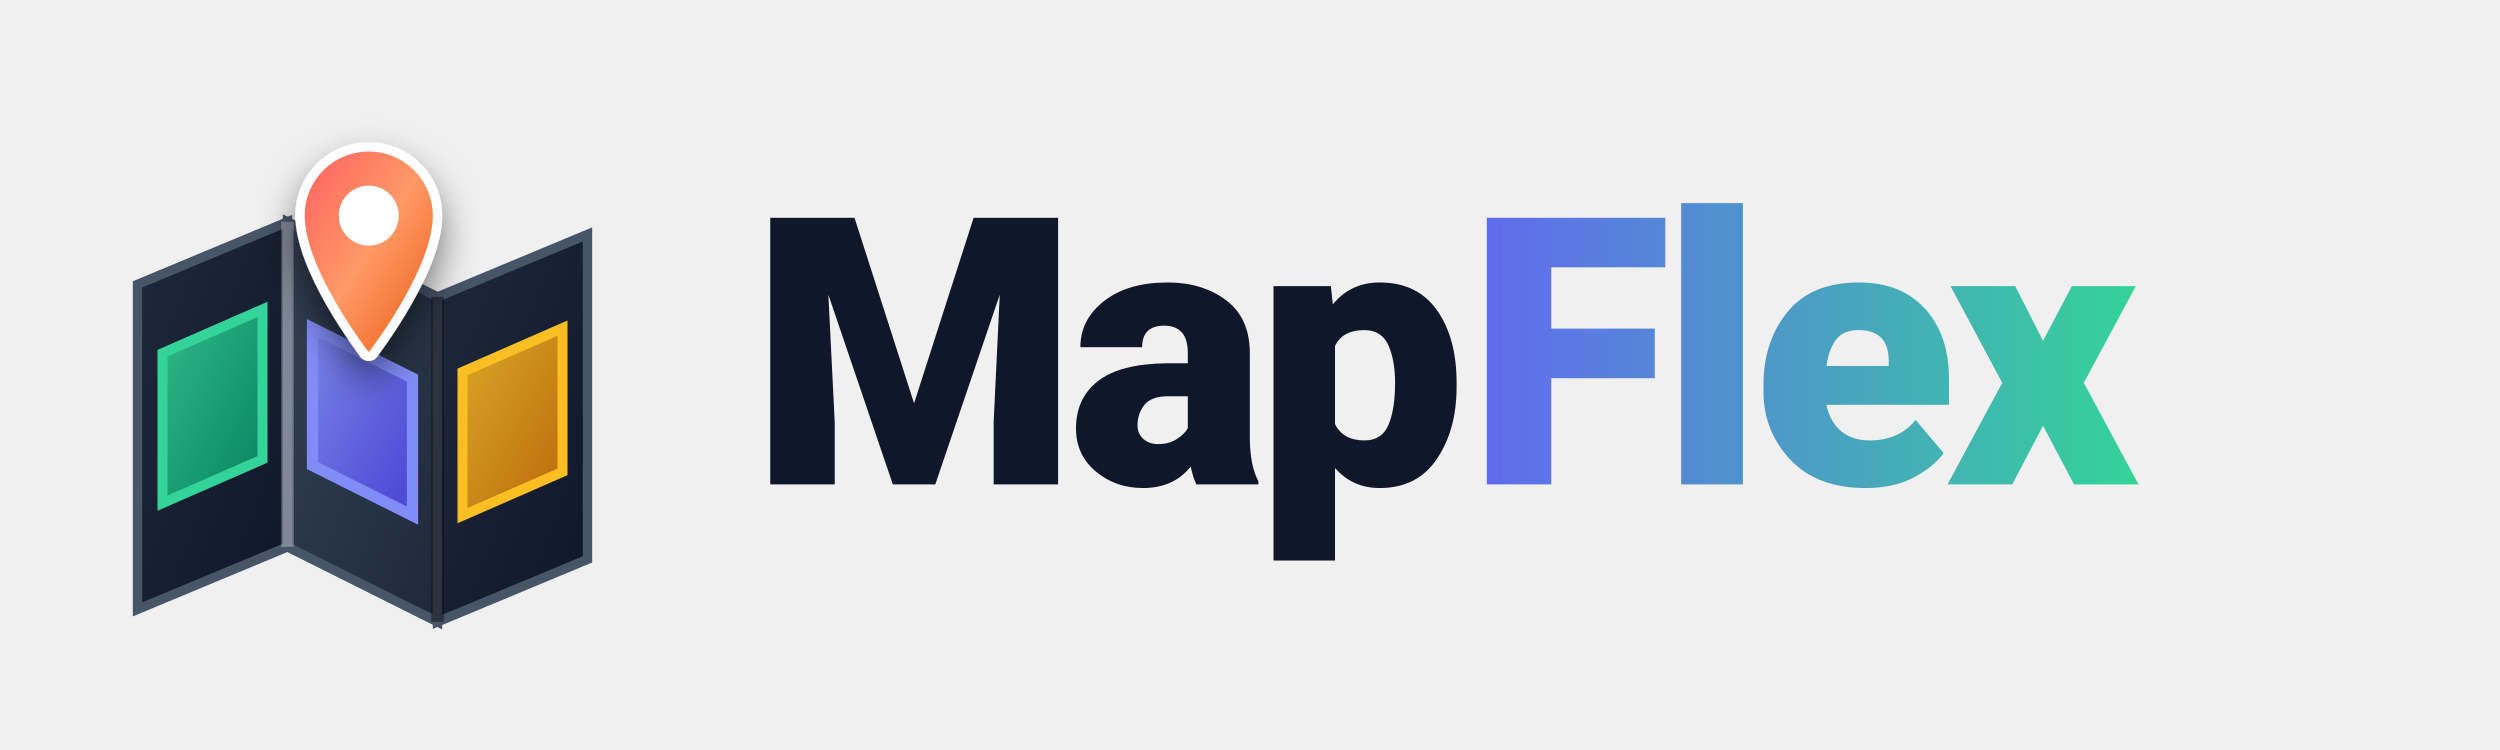
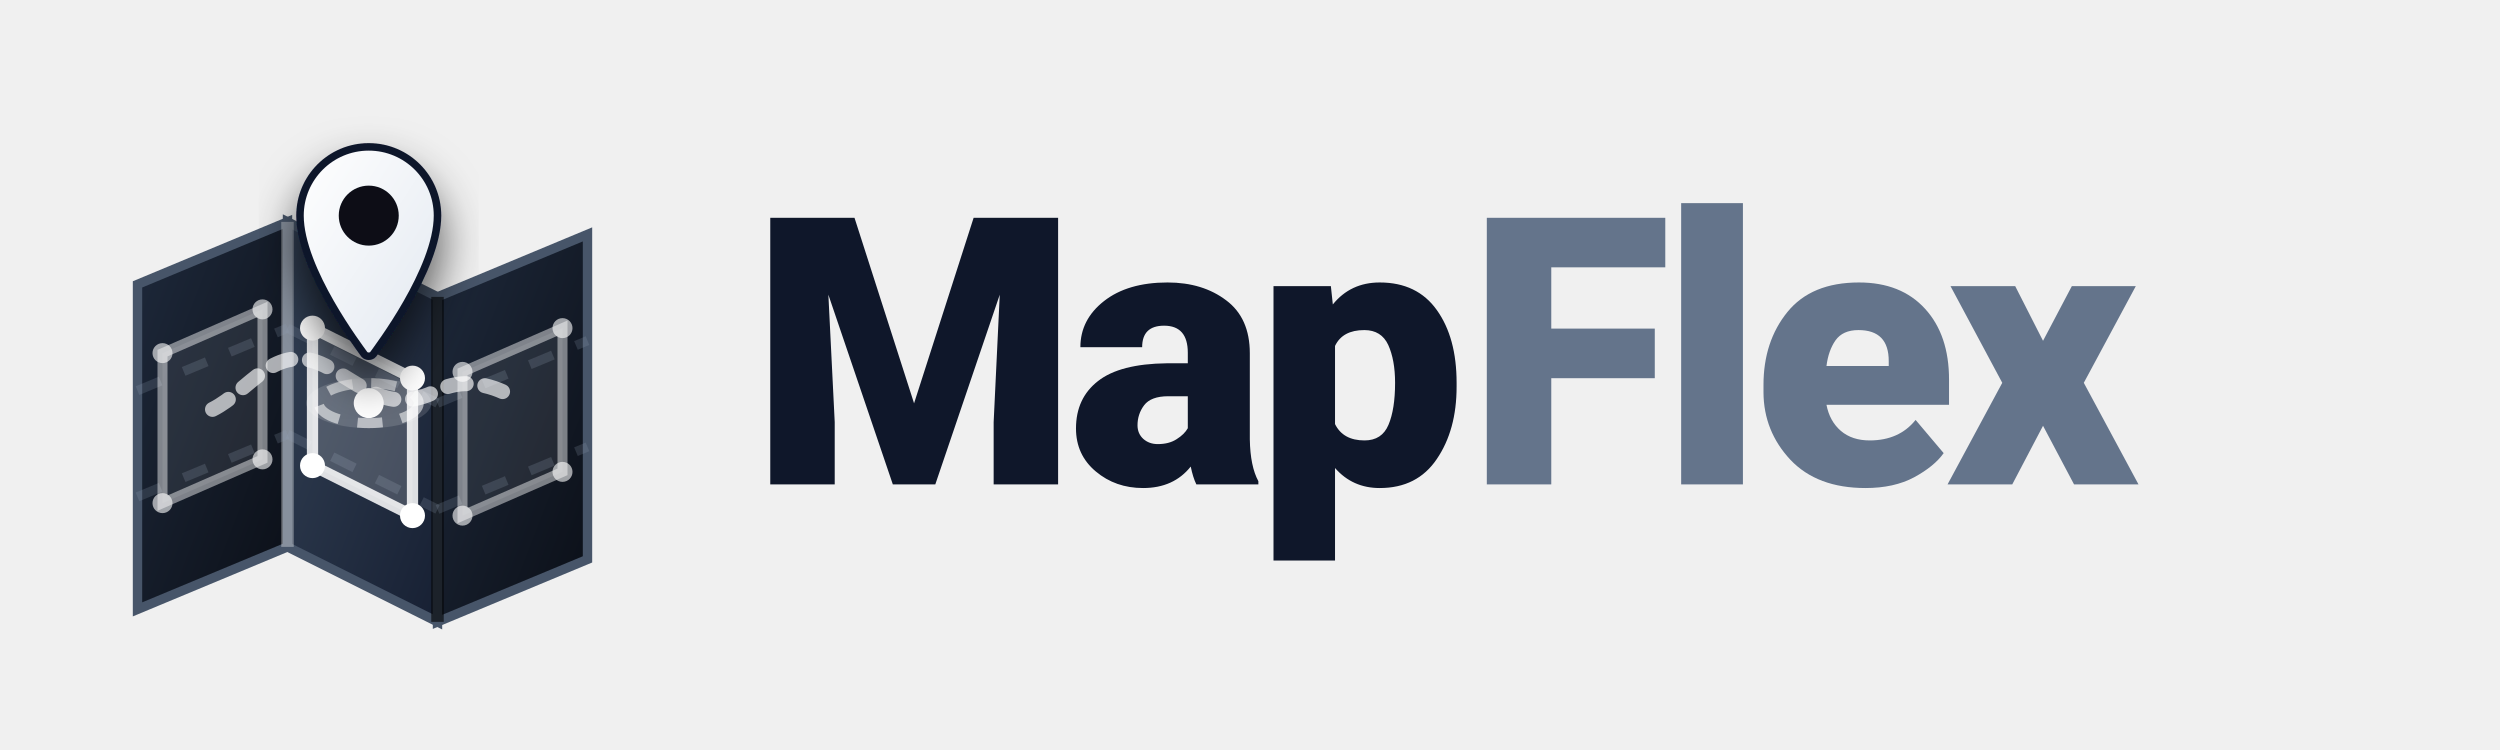
<svg xmlns="http://www.w3.org/2000/svg" viewBox="0 0 160 48" fill="none">
  <defs>
-     <linearGradient id="full-mf-fold-left" x1="0%" y1="0%" x2="100%" y2="100%">
+     <linearGradient id="full-mono-fold-left" x1="0%" y1="0%" x2="100%" y2="100%">
      <stop offset="0%" stop-color="#1E293B" />
-       <stop offset="100%" stop-color="#0F172A" />
+       <stop offset="100%" stop-color="#0B0F17" />
    </linearGradient>
-     <linearGradient id="full-mf-fold-mid" x1="0%" y1="0%" x2="100%" y2="100%">
+     <linearGradient id="full-mono-fold-mid" x1="0%" y1="0%" x2="100%" y2="100%">
      <stop offset="0%" stop-color="#334155" />
-       <stop offset="100%" stop-color="#1E293B" />
+       <stop offset="100%" stop-color="#172033" />
    </linearGradient>
-     <linearGradient id="full-mf-fold-right" x1="0%" y1="0%" x2="100%" y2="100%">
+     <linearGradient id="full-mono-fold-right" x1="0%" y1="0%" x2="100%" y2="100%">
      <stop offset="0%" stop-color="#1E293B" />
-       <stop offset="100%" stop-color="#0F172A" />
+       <stop offset="100%" stop-color="#0B0F17" />
    </linearGradient>
-     <linearGradient id="full-mf-area-emerald" x1="0%" y1="0%" x2="100%" y2="100%">
-       <stop offset="0%" stop-color="#34D399" />
-       <stop offset="100%" stop-color="#059669" />
+     <linearGradient id="full-mono-pin" x1="0%" y1="0%" x2="100%" y2="100%">
+       <stop offset="0%" stop-color="#FFFFFF" />
+       <stop offset="100%" stop-color="#E2E8F0" />
    </linearGradient>
-     <linearGradient id="full-mf-area-indigo" x1="0%" y1="0%" x2="100%" y2="100%">
-       <stop offset="0%" stop-color="#818CF8" />
-       <stop offset="100%" stop-color="#4F46E5" />
-     </linearGradient>
-     <linearGradient id="full-mf-area-amber" x1="0%" y1="0%" x2="100%" y2="100%">
-       <stop offset="0%" stop-color="#FBBF24" />
-       <stop offset="100%" stop-color="#D97706" />
-     </linearGradient>
-     <linearGradient id="full-mf-pin-gradient" x1="0%" y1="0%" x2="100%" y2="100%">
-       <stop offset="0%" stop-color="#FF5E62" />
-       <stop offset="50%" stop-color="#FF9966" />
-       <stop offset="100%" stop-color="#EA580C" />
-     </linearGradient>
-     <filter id="full-mf-pin-shadow" x="-30%" y="-30%" width="160%" height="160%">
-       <feDropShadow dx="0" dy="1.5" stdDeviation="1.5" flood-color="#000000" flood-opacity="0.5" />
+     <filter id="full-mono-shadow" x="-30%" y="-30%" width="160%" height="160%">
+       <feDropShadow dx="0" dy="2" stdDeviation="1.8" flood-color="#000000" flood-opacity="0.65" />
    </filter>
-     <linearGradient id="full-flex-grad" x1="0%" y1="0%" x2="100%" y2="0%">
-       <stop offset="0%" stop-color="#38BDF8" />
-       <stop offset="50%" stop-color="#6366F1" />
-       <stop offset="100%" stop-color="#34D399" />
-     </linearGradient>
  </defs>
  <g transform="translate(4, 5) scale(0.8)">
-     <path d="M6 16.5L18 11.5V37.5L6 42.5V16.5Z" fill="url(#full-mf-fold-left)" stroke="#475569" stroke-width="0.75" />
-     <path d="M18 11.5L30 17.5V43.5L18 37.5V11.5Z" fill="url(#full-mf-fold-mid)" stroke="#475569" stroke-width="0.75" />
-     <path d="M30 17.5L42 12.5V38.5L30 43.5V17.5Z" fill="url(#full-mf-fold-right)" stroke="#475569" stroke-width="0.75" />
-     <path d="M18 11.5V37.5" stroke="#FFFFFF" stroke-opacity="0.3" stroke-width="1" />
-     <path d="M30 17.5V43.5" stroke="#000000" stroke-opacity="0.4" stroke-width="1" />
-     <path d="M8 22L16 18.5V30.5L8 34V22Z" fill="url(#full-mf-area-emerald)" fill-opacity="0.85" stroke="#34D399" stroke-width="0.8" />
-     <path d="M32 23.5L40 20V31.5L32 35V23.5Z" fill="url(#full-mf-area-amber)" fill-opacity="0.85" stroke="#FBBF24" stroke-width="0.8" />
-     <path d="M20 20L28 24V35L20 31V20Z" fill="url(#full-mf-area-indigo)" fill-opacity="0.9" stroke="#818CF8" stroke-width="0.9" />
-     <g filter="url(#full-mf-pin-shadow)">
-       <path d="M24.5 5.5 C 21.46 5.5 19 7.96 19 11 C 19 15.3 23.8 21.6 24.15 22.1 C 24.32 22.3 24.68 22.3 24.85 22.1 C 25.2 21.6 30 15.3 30 11 C 30 7.96 27.54 5.5 24.5 5.5 Z" fill="url(#full-mf-pin-gradient)" stroke="#FFFFFF" stroke-width="0.75" />
-       <circle cx="24.5" cy="11" r="2.4" fill="#FFFFFF" />
+     <path d="M6 16.5L18 11.5V37.5L6 42.5V16.5Z" fill="url(#full-mono-fold-left)" stroke="#475569" stroke-width="0.75" />
+     <path d="M18 11.5L30 17.5V43.5L18 37.5V11.5Z" fill="url(#full-mono-fold-mid)" stroke="#475569" stroke-width="0.75" />
+     <path d="M30 17.5L42 12.5V38.5L30 43.5V17.5Z" fill="url(#full-mono-fold-right)" stroke="#475569" stroke-width="0.75" />
+     <path d="M18 11.5V37.5" stroke="#FFFFFF" stroke-opacity="0.35" stroke-width="1" />
+     <path d="M30 17.5V43.5" stroke="#000000" stroke-opacity="0.6" stroke-width="1" />
+     <path d="M6 25L18 20 M6 33.5L18 28.5" stroke="#94A3B8" stroke-opacity="0.2" stroke-width="0.75" stroke-dasharray="2 2" />
+     <path d="M18 20L30 26 M18 28.5L30 34.5" stroke="#94A3B8" stroke-opacity="0.2" stroke-width="0.75" stroke-dasharray="2 2" />
+     <path d="M30 26L42 21 M30 34.5L42 29.5" stroke="#94A3B8" stroke-opacity="0.2" stroke-width="0.75" stroke-dasharray="2 2" />
+     <path d="M8 22L16 18.5V30.5L8 34V22Z" fill="#FFFFFF" fill-opacity="0.08" stroke="#FFFFFF" stroke-opacity="0.45" stroke-width="0.8" />
+     <circle cx="8" cy="22" r="0.8" fill="#FFFFFF" fill-opacity="0.6" />
+     <circle cx="16" cy="18.5" r="0.8" fill="#FFFFFF" fill-opacity="0.6" />
+     <circle cx="16" cy="30.5" r="0.8" fill="#FFFFFF" fill-opacity="0.6" />
+     <circle cx="8" cy="34" r="0.8" fill="#FFFFFF" fill-opacity="0.6" />
+     <path d="M32 23.5L40 20V31.5L32 35V23.5Z" fill="#FFFFFF" fill-opacity="0.08" stroke="#FFFFFF" stroke-opacity="0.45" stroke-width="0.8" />
+     <circle cx="32" cy="23.5" r="0.8" fill="#FFFFFF" fill-opacity="0.6" />
+     <circle cx="40" cy="20" r="0.8" fill="#FFFFFF" fill-opacity="0.6" />
+     <circle cx="40" cy="31.5" r="0.8" fill="#FFFFFF" fill-opacity="0.6" />
+     <circle cx="32" cy="35" r="0.8" fill="#FFFFFF" fill-opacity="0.6" />
+     <path d="M20 20L28 24V35L20 31V20Z" fill="#FFFFFF" fill-opacity="0.18" stroke="#FFFFFF" stroke-opacity="0.85" stroke-width="0.9" />
+     <circle cx="20" cy="20" r="1" fill="#FFFFFF" />
+     <circle cx="28" cy="24" r="1" fill="#FFFFFF" />
+     <circle cx="28" cy="35" r="1" fill="#FFFFFF" />
+     <circle cx="20" cy="31" r="1" fill="#FFFFFF" />
+     <path d="M12 26.5 C 15 25 17 21 21 23 C 24 24.5 26 27 30 25 C 33 23.5 36 25.5 36 25.5" stroke="#FFFFFF" stroke-width="1.2" stroke-linecap="round" stroke-dasharray="1.5 1.5" stroke-opacity="0.65" />
+     <ellipse cx="24.5" cy="26" rx="5" ry="2" fill="#FFFFFF" fill-opacity="0.14" />
+     <ellipse cx="24.5" cy="26" rx="4" ry="1.6" fill="none" stroke="#FFFFFF" stroke-opacity="0.55" stroke-width="0.8" stroke-dasharray="2 1.5" />
+     <circle cx="24.5" cy="26" r="1.2" fill="#FFFFFF" />
+     <g filter="url(#full-mono-shadow)">
+       <path d="M24.5 5.5 C 21.46 5.5 19 7.96 19 11 C 19 15.3 23.8 21.6 24.15 22.1 C 24.32 22.3 24.68 22.3 24.85 22.1 C 25.2 21.6 30 15.3 30 11 C 30 7.96 27.54 5.5 24.5 5.5 Z" fill="url(#full-mono-pin)" stroke="#0F172A" stroke-width="0.6" />
+       <circle cx="24.5" cy="11" r="2.4" fill="#0B0F19" />
    </g>
  </g>
  <g transform="translate(48, 31)">
    <text font-family="system-ui, -apple-system, BlinkMacSystemFont, 'Segoe UI', Roboto, sans-serif" font-size="24" font-weight="900" letter-spacing="-0.03em" fill="#0F172A">
-       Map<tspan fill="url(#full-flex-grad)">Flex</tspan>
+       Map<tspan fill="#64748B">Flex</tspan>
    </text>
  </g>
</svg>
